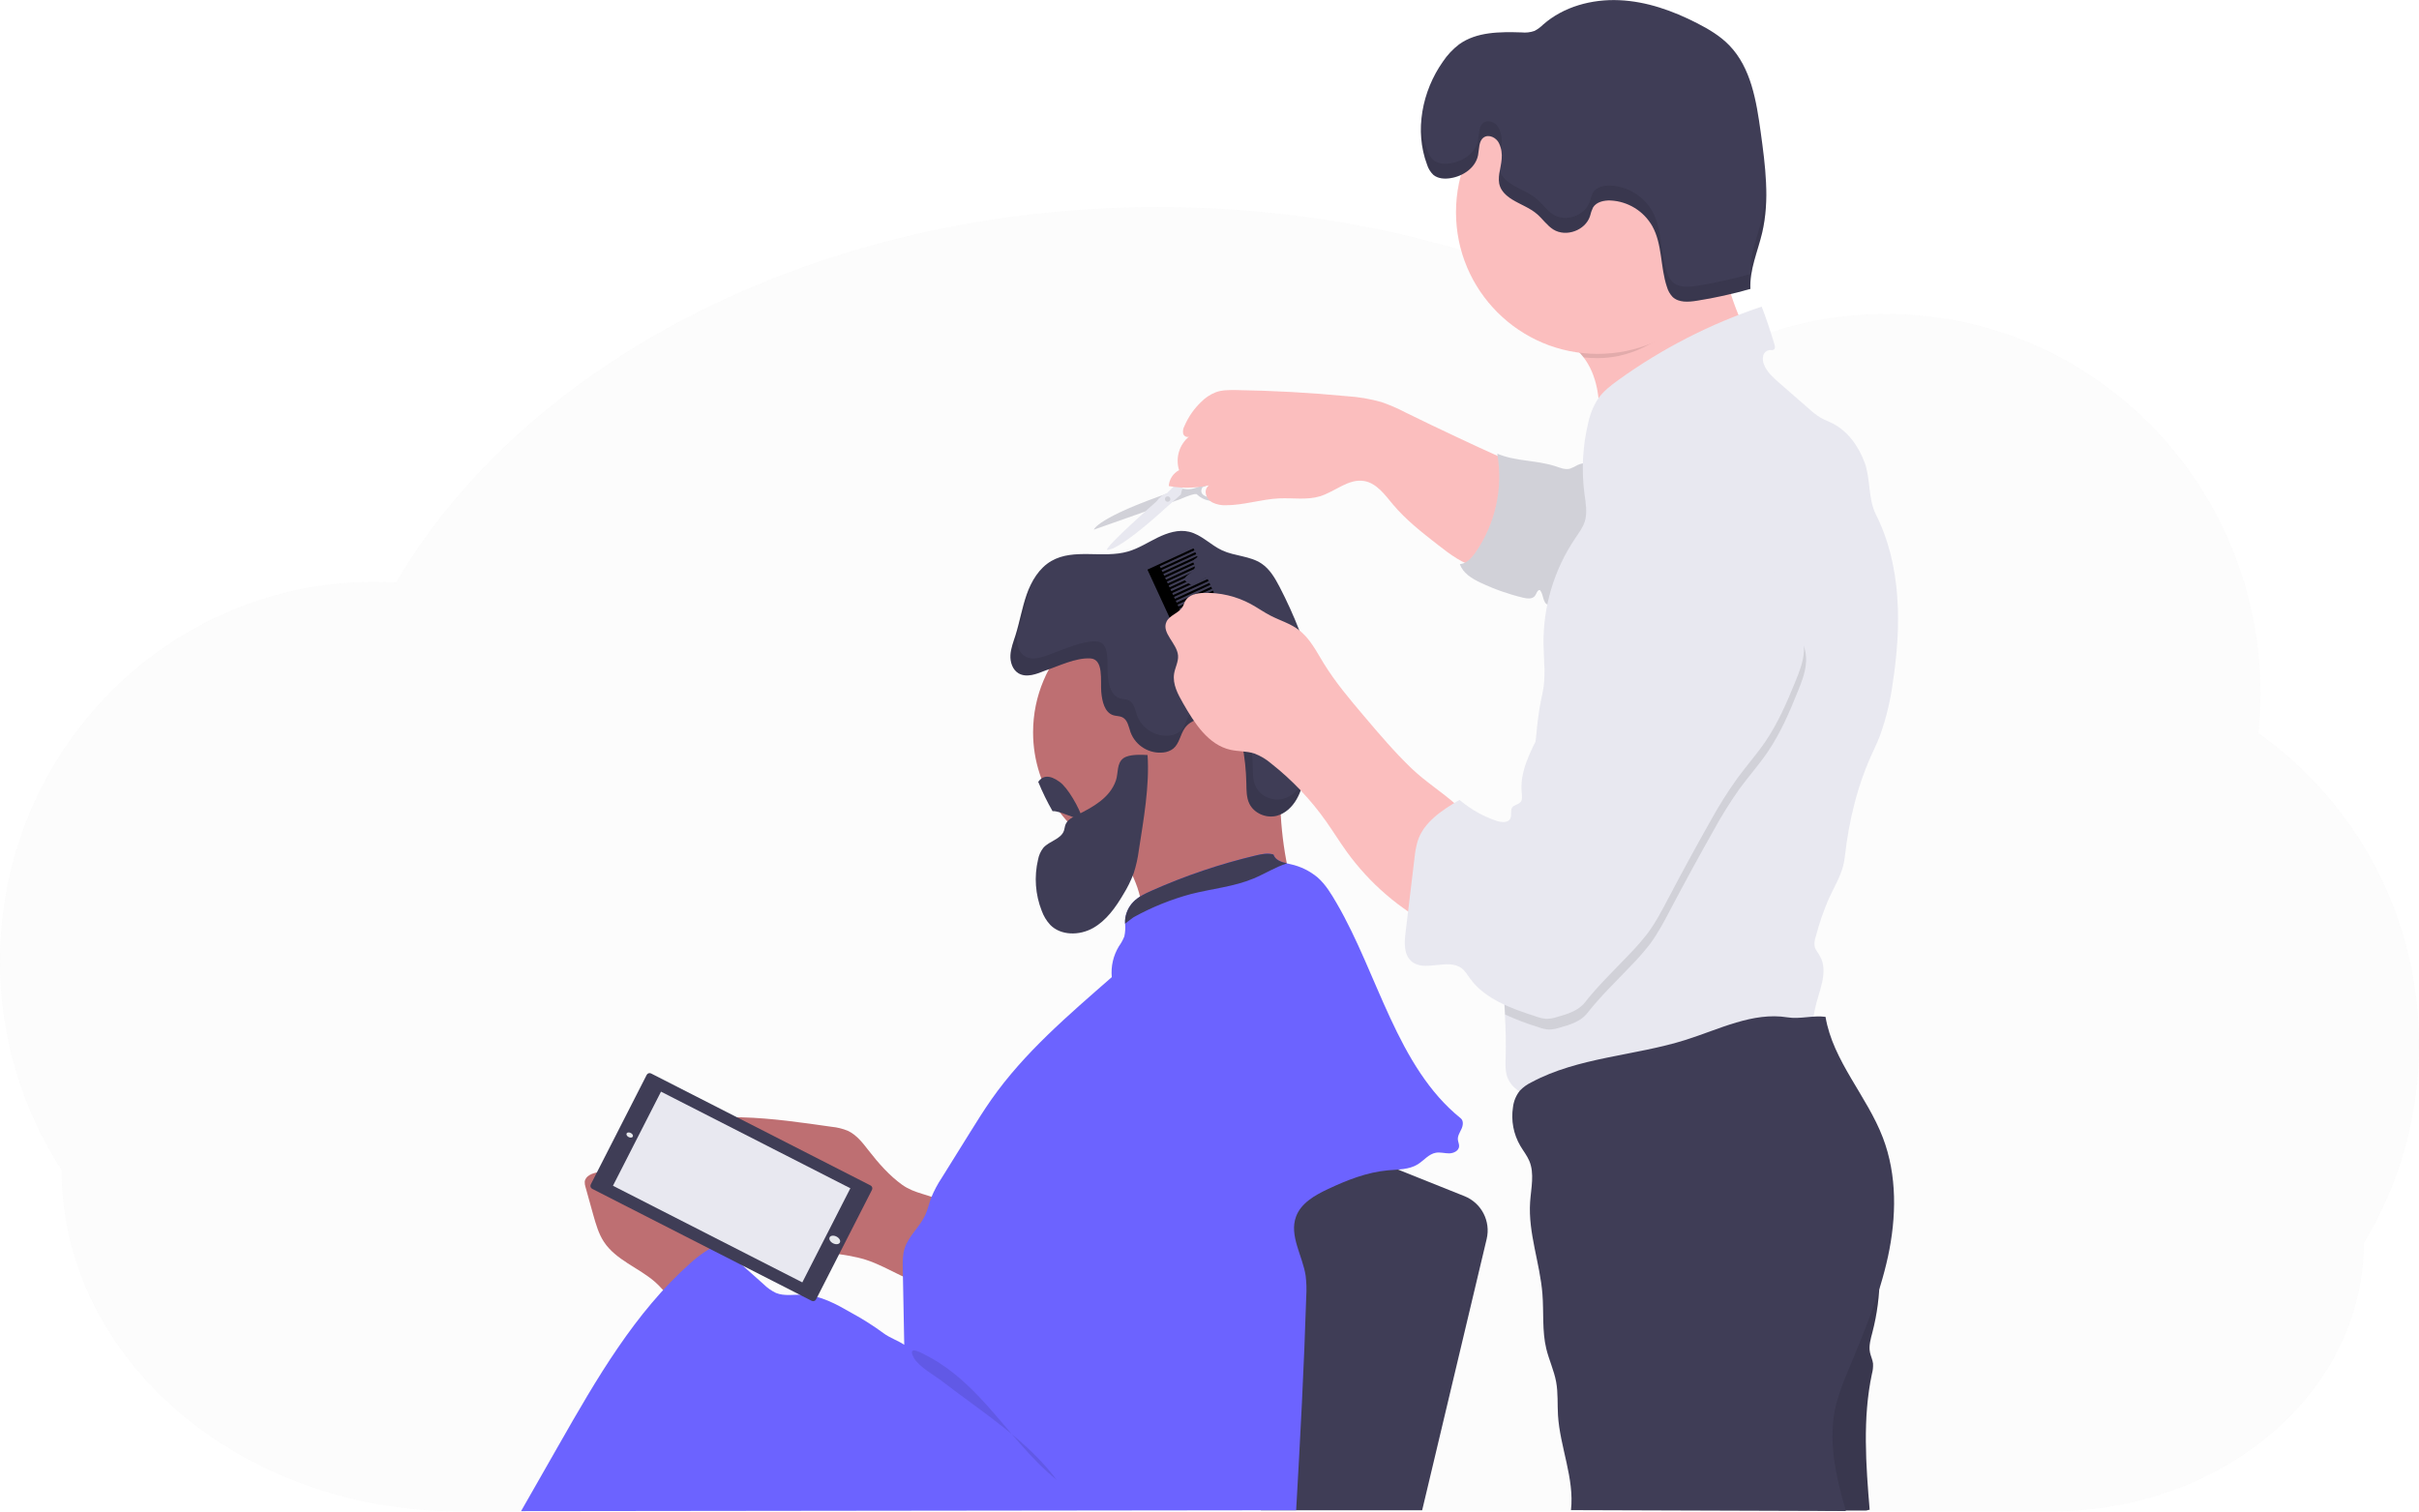
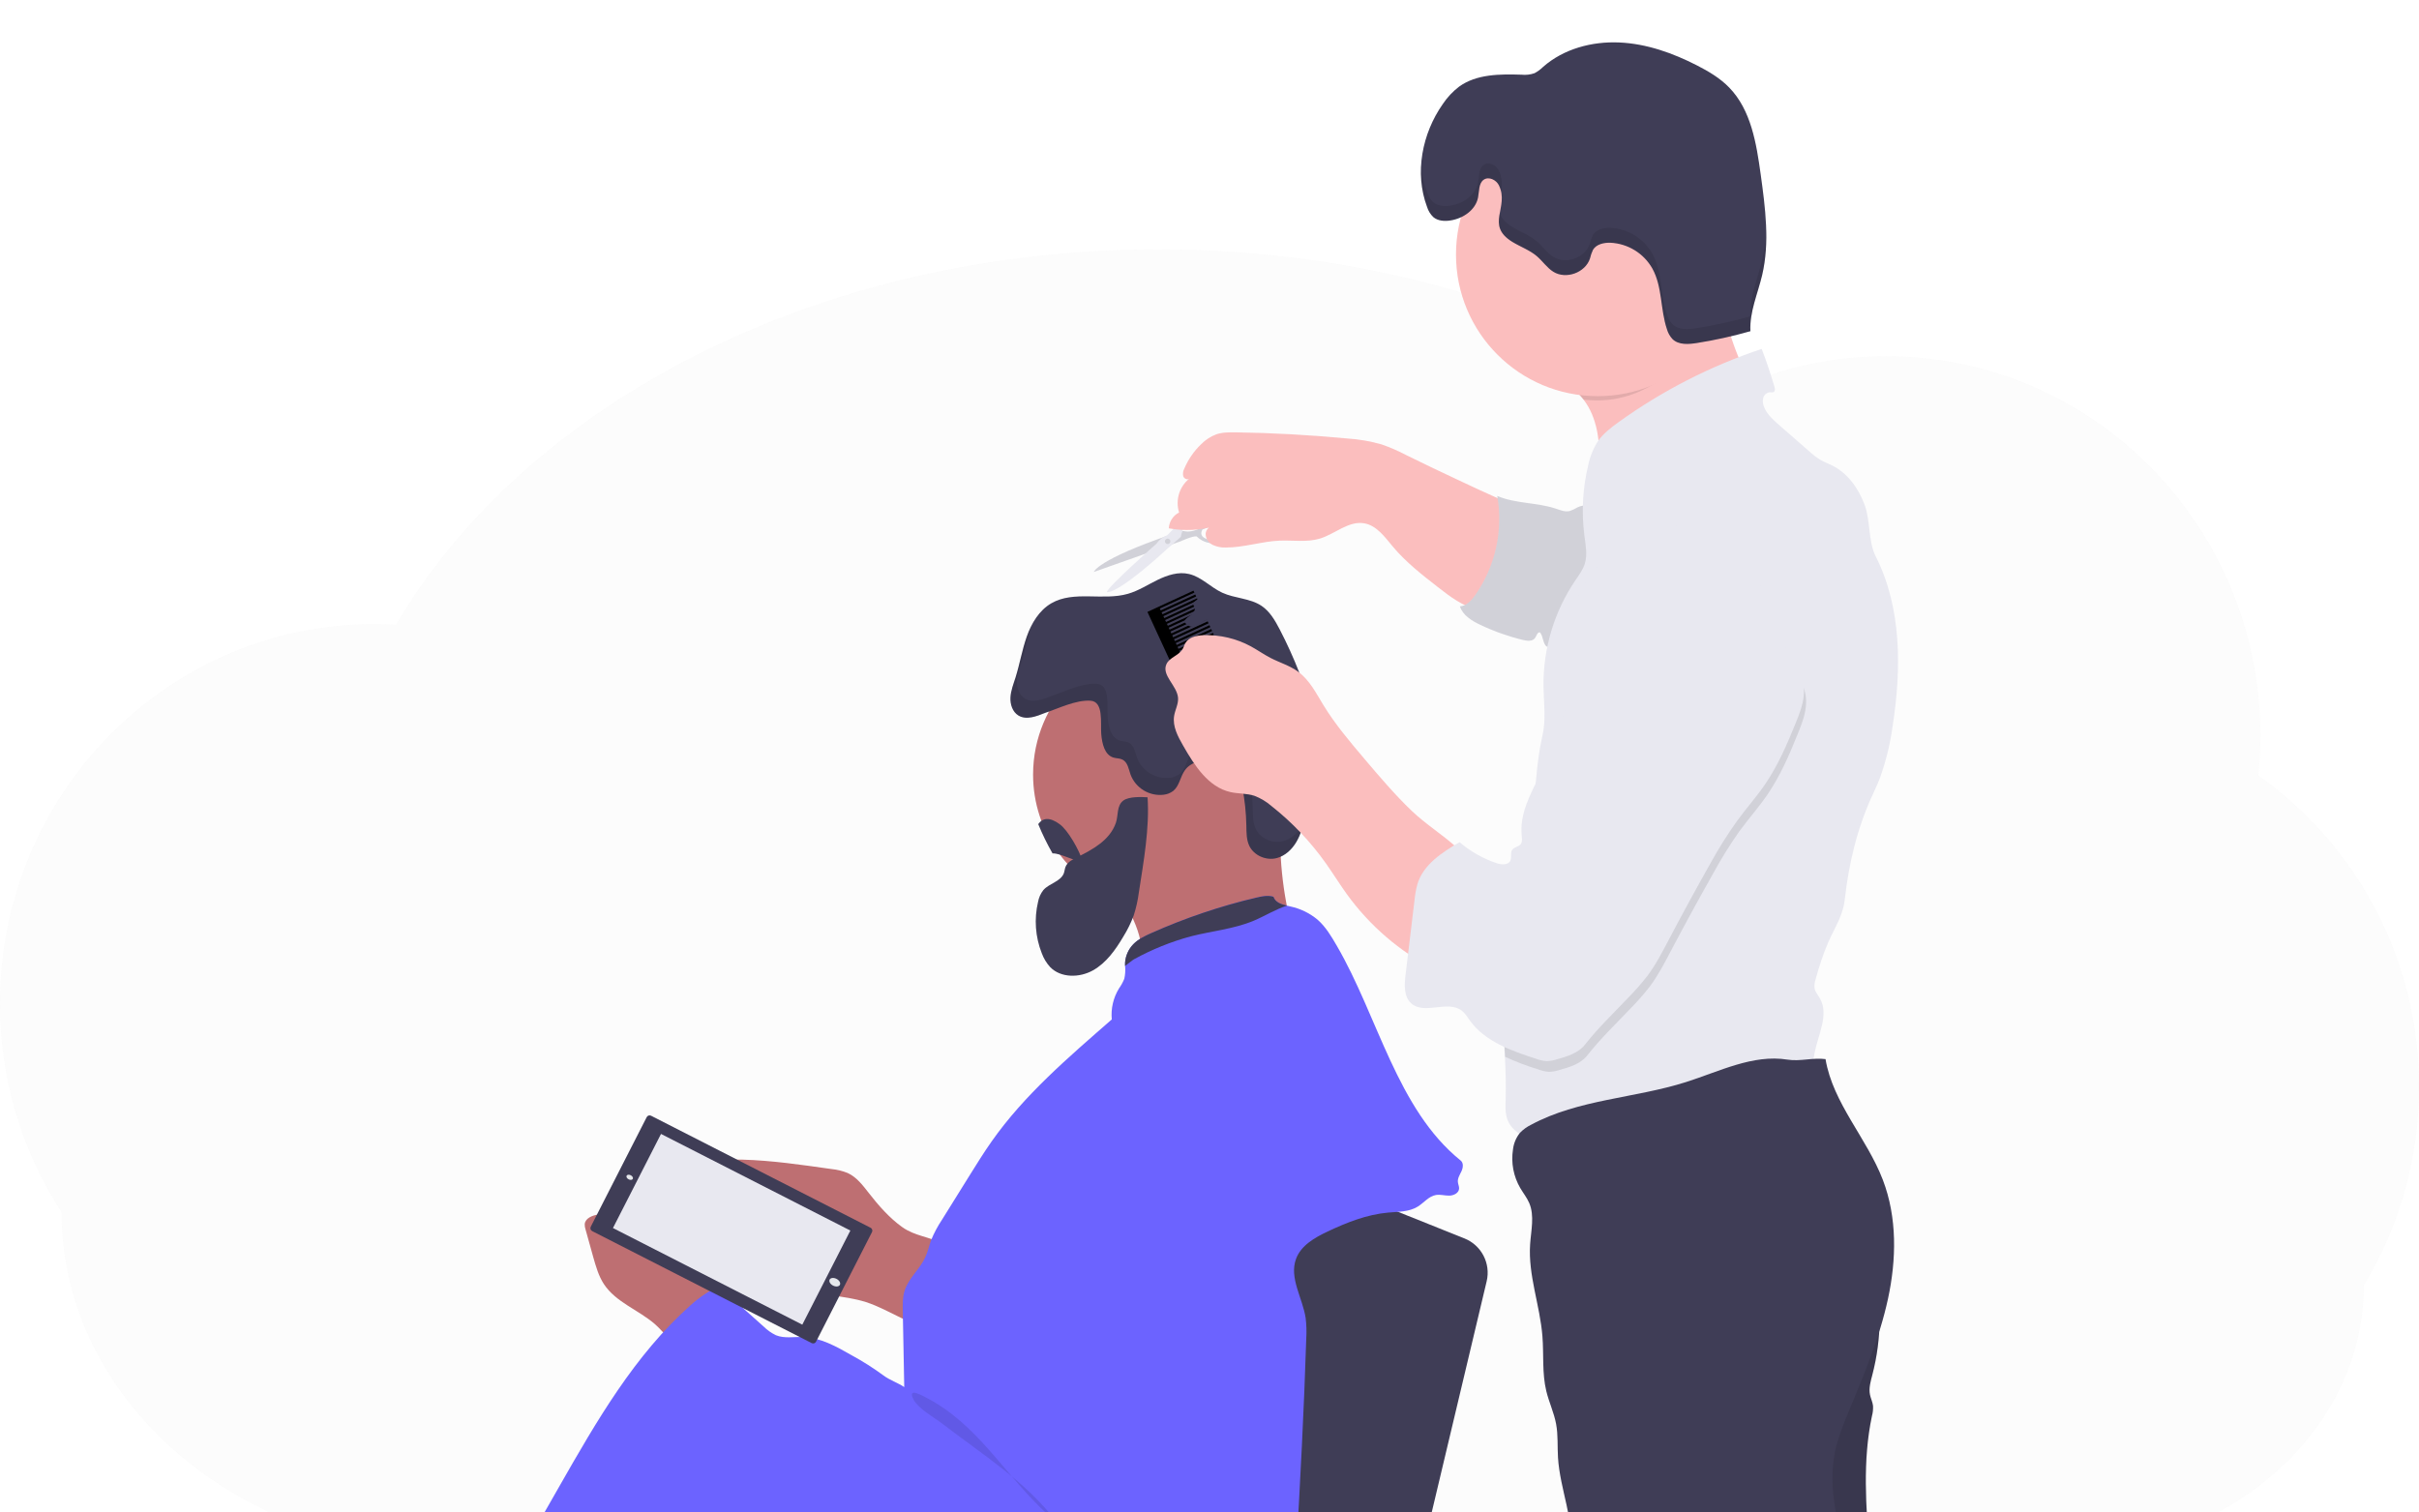
- <svg xmlns="http://www.w3.org/2000/svg" id="ab6f8699-530a-465f-bc42-bb735d7a1b39" data-name="Layer 1" width="1144" height="714.9" viewBox="0 0 1144 714.9">
+ <svg xmlns="http://www.w3.org/2000/svg" id="ab6f8699-530a-465f-bc42-bb735d7a1b39" data-name="Layer 1" width="1144" height="714.9" viewBox="0 -20 1144 714.9">
  <path d="M1172,586.79a180,180,0,0,0-76-147.42,184.71,184.71,0,0,0,1-18.77c0-99.14-79.24-179.51-177-179.51a174.28,174.28,0,0,0-85.91,22.54c-69.19-45.52-159.52-73.07-258.34-73.07-160.79,0-299.1,72.95-360.46,177.55-3.41-.2-6.84-.31-10.3-.31-97.74,0-177,80.37-177,179.51A180.53,180.53,0,0,0,57.12,646h0c0,89.2,84.19,161.5,188,161.5H998.24c81.54,0,147.64-56.77,147.64-126.81h0A180.52,180.52,0,0,0,1172,586.79Z" transform="translate(-28 -92.59)" fill="grey" opacity="0.03" />
  <path d="M856.58,256.72c-7.54,3.18-15.1,6.37-22.12,10.57-3.19,1.9-6.25,4-9.53,5.73-3.53,1.88-7.28,3.3-11,4.82a245.21,245.21,0,0,0-29.84,14.62c.83-10.75-.74-22.43-7.17-30.81a27,27,0,0,0-3.14-3.46c-4.55-4.22-11-5.31-15.47-9,2.72-4.78,8.76-9.12,12.87-12.77q6.66-5.89,13.82-11.17a196.76,196.76,0,0,1,30.35-18.43c6.76-3.31,13.82-6.27,21.28-7.28a4.62,4.62,0,0,1,2.81.25c1.16.64,1.58,2.08,1.86,3.37,1.39,6.45,2.1,13.07,3.26,19.57a83.48,83.48,0,0,0,2.31,9.89,120.66,120.66,0,0,0,4.31,11.31Q853.89,250.32,856.58,256.72Z" transform="translate(-28 -92.59)" fill="#fbbebe" />
  <path d="M642.57,439A63,63,0,0,1,528.8,476.29,62.84,62.84,0,0,1,516.57,439a63,63,0,0,1,126,0Z" transform="translate(-28 -92.59)" fill="#be6f72" />
  <path d="M557,494.52c3.37,5.81,6.77,11.67,8.93,18s3,13.34,1.22,19.81c21.46-11.3,47-10.39,70.62-16.11a2.54,2.54,0,0,0,1.63-.86,2.59,2.59,0,0,0,0-2.08,172.89,172.89,0,0,1-5.63-56.2l-12.33,7.29a157.84,157.84,0,0,1-16.75,9c-8.15,3.57-16.8,5.73-25.31,8.23-6.74,2-20.12,4.59-24.36,10.48A11.9,11.9,0,0,1,557,494.52Z" transform="translate(-28 -92.59)" fill="#be6f72" />
  <path d="M522.29,409.8c-4.1,1.65-8.92,3.55-12.69,1.24-2.77-1.71-3.91-5.26-3.74-8.51s1.41-6.33,2.39-9.43c2-6.37,3.08-13,5.31-19.34s5.87-12.45,11.65-15.8c10.64-6.16,24.41-1.07,36.22-4.48,5-1.43,9.35-4.31,14-6.57s9.88-4,14.9-2.79c5.88,1.37,10.22,6.32,15.7,8.84,6,2.76,13.18,2.57,18.64,6.26,3.87,2.62,6.31,6.85,8.48,11a208.81,208.81,0,0,1,16.35,41.9,63.54,63.54,0,0,1,2.67,16c.05,6.94-1.83,13.74-3.69,20.44l-3,10.6c-1.11,4-2.25,8-4.35,11.62s-5.34,6.67-9.35,7.72c-5,1.29-10.82-1.21-13-5.89-1.34-2.9-1.28-6.22-1.35-9.41a104.74,104.74,0,0,0-2-18.6c-.62-3.07-1.45-6.26-3.54-8.58-2.7-3-7-4-11-4.07-4.68-.06-9.81,1.21-12.54,5-2.19,3.06-2.57,7.36-5.48,9.75a9.07,9.07,0,0,1-4.45,1.81,14.87,14.87,0,0,1-15.73-9.45c-.92-2.64-1.37-5.92-3.87-7.16-1.3-.65-2.85-.53-4.24-.95-4.26-1.29-5.38-6.69-5.77-11.12-.45-5.19,1.28-15.44-5.17-15.79C536.69,403.66,528.68,407.67,522.29,409.8Z" transform="translate(-28 -92.59)" fill="#3f3d56" />
  <path d="M537.4,478.09c-2.22,1.07-4.65,2.32-5.52,4.62-.34.9-.4,1.89-.71,2.81-1.41,4.07-6.91,4.87-9.75,8.11a12.77,12.77,0,0,0-2.51,5.61,40.68,40.68,0,0,0,1.76,24.24,19.56,19.56,0,0,0,4,6.6c5.08,5.18,13.84,5.08,20.17,1.55s10.7-9.72,14.41-16a55.68,55.68,0,0,0,4.91-10,61,61,0,0,0,2.43-10.89c2.22-14.41,5.12-30.39,4.12-45-3-.19-8.73-.4-11.38,1.48-3.32,2.36-2.4,7.12-3.6,10.57C552.89,470.09,544.65,474.47,537.4,478.09Z" transform="translate(-28 -92.59)" fill="#3f3d56" />
  <path d="M540,480c-3.75.23-10.47-3.92-14.23-3.71A117.11,117.11,0,0,1,519,462.43c2-2.87,5.22-3.57,10.09,0C533,465.18,538.4,474.69,540,480Z" transform="translate(-28 -92.59)" fill="#3f3d56" />
  <path d="M596.53,322c-4.07,2.15-6.59,2.25-8.6,1.82s-6,1.57-6,1.57c-35.25,12.06-36.64,17.75-36.64,17.75l40.81-14.41c7.85-3.44,8-2.23,8-2.23,6,5.64,13.64,1.82,13.64,1.82s10.57-5,7.46-9.81S600.61,319.89,596.53,322Zm17-.9s-3,8-13.79,6.7c0,0-5.3-.78-3.06-4.73,0,0,11-4.62,13.91-4.29S613.5,321.14,613.5,321.14Z" transform="translate(-28 -92.59)" fill="#e8e8f0" />
  <path d="M596.53,322c-4.07,2.15-6.59,2.25-8.6,1.82s-6,1.57-6,1.57c-35.25,12.06-36.64,17.75-36.64,17.75l40.81-14.41c7.85-3.44,8-2.23,8-2.23,6,5.64,13.64,1.82,13.64,1.82s10.57-5,7.46-9.81S600.61,319.89,596.53,322Zm17-.9s-3,8-13.79,6.7c0,0-5.3-.78-3.06-4.73,0,0,11-4.62,13.91-4.29S613.5,321.14,613.5,321.14Z" transform="translate(-28 -92.59)" opacity="0.1" />
  <path d="M598.77,299.7c-6.1.2-7.37,4.76-7.37,4.76a8.79,8.79,0,0,0-.57,10.53L580,325.76a10.89,10.89,0,0,0-5.06,4s-23.78,21-23.43,22.91c0,0,3.88,2,28.49-20.43l6.46-5.72s1.43-10.69,11.52-12.72c0,0,1,.44,1.53-1.94a11.34,11.34,0,0,1,2.23-3.07C603.08,307.55,604.87,299.49,598.77,299.7Zm1.71,7.23s-3.27,8.44-7.93,6-.13-8.07-.13-8.07C600.5,297,600.48,306.93,600.48,306.93Z" transform="translate(-28 -92.59)" fill="#e8e8f0" />
  <circle cx="552.21" cy="236.08" r="1.29" opacity="0.1" />
  <path d="M693.06,287.88a85.16,85.16,0,0,0-11.69-5.08A77.82,77.82,0,0,0,665,280q-26.26-2.5-52.68-2.9c-3.11,0-6.29-.07-9.24,1a19.71,19.71,0,0,0-7,4.59,34.85,34.85,0,0,0-8,11.58,5.14,5.14,0,0,0-.5,3.58c.4,1.16,2,1.93,2.91,1.11A14.91,14.91,0,0,0,585.61,315a9.11,9.11,0,0,0-4.87,7.5,47.69,47.69,0,0,0,21.86-1.06c-2.12-.54-4.31,1.45-4.44,3.63a5.94,5.94,0,0,0,3.31,5.25,13.29,13.29,0,0,0,6.36,1.26c8.47,0,16.71-2.87,25.16-3.24,6.46-.29,13.12.88,19.29-1,7.16-2.22,13.55-8.51,20.93-7.2,5.89,1.05,9.73,6.52,13.57,11.1,6.14,7.31,13.73,13.23,21.26,19.1,5.8,4.52,11.86,9.16,19.05,10.69a10.58,10.58,0,0,0,6.52-.31,11.13,11.13,0,0,0,4.24-4c7.75-11,7.76-24.85,7.31-37.74-.23-6.59-1.67-7.48-7.77-10.21Q726.77,304,716.23,299,704.59,293.56,693.06,287.88Z" transform="translate(-28 -92.59)" fill="#fbbebe" />
  <path d="M774.11,312.56a21.09,21.09,0,0,1-3.76,1.77c-2.19.52-4.42-.41-6.55-1.13-9-3-19-2.29-27.7-6a63,63,0,0,1-10.39,46.85c-1.8,2.56-4.17,5.18-7.29,5.38,1.39,4.27,5.67,6.85,9.73,8.77a104.46,104.46,0,0,0,20.24,7.14c2,.47,4.44.7,5.6-1,.7-1,1-2.71,2.23-2.65,1.88,2,1.26,6.1,3.86,7a5,5,0,0,0,2.47,0l5.8-1a10.63,10.63,0,0,0,4.88-1.68,9.56,9.56,0,0,0,2.23-2.84c6.5-11.07,9-23.88,10-36.53.49-6.28,1.1-12.94.67-19.24C785.73,312,778.81,310.37,774.11,312.56Z" transform="translate(-28 -92.59)" fill="#e8e8f0" />
  <path d="M774.11,312.56a21.09,21.09,0,0,1-3.76,1.77c-2.19.52-4.42-.41-6.55-1.13-9-3-19-2.29-27.7-6a63,63,0,0,1-10.39,46.85c-1.8,2.56-4.17,5.18-7.29,5.38,1.39,4.27,5.67,6.85,9.73,8.77a104.46,104.46,0,0,0,20.24,7.14c2,.47,4.44.7,5.6-1,.7-1,1-2.71,2.23-2.65,1.88,2,1.26,6.1,3.86,7a5,5,0,0,0,2.47,0l5.8-1a10.63,10.63,0,0,0,4.88-1.68,9.56,9.56,0,0,0,2.23-2.84c6.5-11.07,9-23.88,10-36.53.49-6.28,1.1-12.94.67-19.24C785.73,312,778.81,310.37,774.11,312.56Z" transform="translate(-28 -92.59)" opacity="0.1" />
  <path d="M438.88,636.93c-2.85-3.66-5.78-7.54-10-9.47a27.38,27.38,0,0,0-7.6-1.86c-14.07-2-28.17-4.08-42.37-4.47-4.64-.13-9.62,0-13.4,2.71-4.33,3.09-6,8.78-6.24,14.09a39.74,39.74,0,0,0,15.32,33c8.5,6.48,19.24,9.19,29.72,11.33,5.51,1.13,11.05,2.14,16.61,3s11.22,1.54,16.59,3.26c11.48,3.68,21.61,12,33.65,12.69a2.65,2.65,0,0,0,1.65-.28,2.8,2.8,0,0,0,1-1.7c2.65-9.35,11.84-31.74,0-38.28-6.19-3.41-13.06-3.56-19.12-7.89S443.48,642.84,438.88,636.93Z" transform="translate(-28 -92.59)" fill="#be6f72" />
  <path d="M337.79,699c-7.79-6.78-18.54-10.37-24.2-19-2.49-3.8-3.75-8.26-5-12.64l-3.68-13.22a6.89,6.89,0,0,1-.38-2.53c.28-2.76,3.53-4.07,6.27-4.5,14-2.18,28.58,3.46,39.06,13s17.21,22.7,21.16,36.34a3.41,3.41,0,0,1,.12,2.18,3.36,3.36,0,0,1-1.54,1.46c-5.06,3-11.86,7.37-17.77,8.29S342,702.62,337.79,699Z" transform="translate(-28 -92.59)" fill="#be6f72" />
  <path d="M679.57,642l41,16.41a17.47,17.47,0,0,1,10.51,20.26L700.57,807H624.29l13.28-146S666.57,637,679.57,642Z" transform="translate(-28 -92.59)" fill="#3f3d56" />
  <path d="M719.17,626.6c-.76,1.66-1.88,3.3-1.71,5.11.1,1.08.66,2.1.58,3.17-.16,2.1-2.59,3.27-4.69,3.29s-4.21-.66-6.28-.3c-3.4.58-5.7,3.71-8.64,5.52-4.1,2.52-9.22,2.37-14,2.8-10,.9-19.46,4.65-28.51,8.92-6.15,2.9-12.68,6.62-15,13-3.33,9,3.13,18.48,4.56,28a53.73,53.73,0,0,1,.28,9.66c-1.05,33.62-2.86,67.63-4.78,101.21l-366.56.43,18.05-31.63c17.6-30.85,35.67-62.28,62.22-85.87a55.9,55.9,0,0,1,13.14-8.84l21.29,19a21.42,21.42,0,0,0,5.85,4.13c4,1.63,8.48.7,12.77.84,8.25.27,15.79,4.48,22.95,8.59a131.73,131.73,0,0,1,15.12,9.59c2.82,2.16,6.89,3.51,9.83,5.5l-.69-35.9c-.07-3.24-.12-6.56.85-9.65,1.88-6,7.25-10.24,9.83-15.95,1.17-2.57,1.74-5.37,2.72-8a54.5,54.5,0,0,1,5.14-9.65l13.27-21.32c3.28-5.26,6.55-10.52,10.11-15.59,15.57-22.21,36.53-40,56.92-57.85a23.82,23.82,0,0,1,3.35-14.56,22.37,22.37,0,0,0,2.58-4.69,19.56,19.56,0,0,0,.37-6c0-.51,0-1,0-1.54a13.94,13.94,0,0,1,3.86-8.72c2.34-2.43,5.47-3.91,8.55-5.29A279.3,279.3,0,0,1,622,497.23c2.71-.64,5.58-1.24,8.25-.43.81,2.61,3.57,3.53,6.33,4.19l1.77.41a29.64,29.64,0,0,1,12.74,6.22c3.87,3.38,6.53,7.9,9.12,12.35,19.47,33.43,28.44,77.29,58.56,101.58C720.23,622.7,719.93,625,719.17,626.6Z" transform="translate(-28 -92.59)" fill="#6c63ff" />
  <path d="M842,216c-10.54,23.17-31.31,46-58.43,46a66,66,0,0,1-6.63-.33,27,27,0,0,0-3.14-3.46c-4.55-4.22-11-5.31-15.47-9,2.72-4.78,8.76-9.12,12.87-12.77q6.66-5.89,13.82-11.17a196.76,196.76,0,0,1,30.35-18.43c6.76-3.31,13.82-6.27,21.28-7.28a4.62,4.62,0,0,1,2.81.25c1.16.64,1.58,2.08,1.86,3.37C842.71,209.58,840.84,209.5,842,216Z" transform="translate(-28 -92.59)" opacity="0.1" />
  <circle cx="755.57" cy="100.4" r="67" fill="#fbbebe" />
  <path d="M923.1,415.82a121.77,121.77,0,0,1-5.68,23.79c-1,2.81-2.23,5.55-3.5,8.25-7.45,15.79-11.54,32.86-13.49,50.22a27.77,27.77,0,0,1-.75,4.05c-1.47,5.6-4.57,10.6-6.94,15.87a129.24,129.24,0,0,0-6,17.53,9.78,9.78,0,0,0-.56,4.71c.37,1.69,1.59,3,2.45,4.53,4.44,7.65-.69,17-2.42,25.66-.59,3-.85,6.26-2.8,8.6-1.66,2-4.24,2.92-6.69,3.76a757.3,757.3,0,0,1-106.94,27.84c-5.41,1-11,1.93-16.37.93s-10.72-4.32-12.56-9.5c-1.06-3-.88-6.26-.79-9.44.2-6.68,0-13.4-.36-20.13-1.16-22.15-3.79-44.38,2-65.6,1.73-6.26,4.17-12.3,6.13-18.49,3.83-12.07,4.82-24.55,5.78-37.07.79-10.32,1.56-20.68,3.87-30.86,1.72-7.59.58-15.48.48-23.26a87.59,87.59,0,0,1,15-50c1.73-2.55,3.63-5.07,4.54-8,1.28-4.2.4-8.71-.18-13.07a91.76,91.76,0,0,1,1.74-33.31,34,34,0,0,1,4.61-11.49c2.49-3.63,6.06-6.37,9.63-8.95a253,253,0,0,1,67.83-34.75c2.23,5.64,4.37,12.23,6.08,18,.23.78.39,1.77-.25,2.27s-1.3.23-2,.25a3.6,3.6,0,0,0-3.09,2.65,6.54,6.54,0,0,0,.38,4.24c1.36,3.5,4.29,6.11,7.11,8.58L883.54,286a34.71,34.71,0,0,0,5.53,4.22c1.78,1,3.72,1.71,5.55,2.63,7.34,3.71,12.41,10.94,15.24,18.66s1.55,17,5.24,24.33C927.36,360.14,927.26,388.89,923.1,415.82Z" transform="translate(-28 -92.59)" fill="#e8e8f0" />
  <path d="M913.78,670.08a107.22,107.22,0,0,1-.31,52.85c-.81,3.09-1.76,6.29-1.12,9.42.37,1.78,1.24,3.45,1.44,5.26a15.4,15.4,0,0,1-.53,4.9c-4.44,21-2.85,42.82-1.06,64.25-.76,0-1,.35-1.8.35H891.13c-.34-5.63-7.34-9.85-10.76-14.34A37.12,37.12,0,0,1,874,761.58c3-12,11.84-21.59,16.37-33.06,5-12.62,4.57-26.91,9.88-39.39C903.3,681.92,909,676.29,913.78,670.08Z" transform="translate(-28 -92.59)" fill="#3f3d56" />
  <path d="M913.78,670.08a107.22,107.22,0,0,1-.31,52.85c-.81,3.09-1.76,6.29-1.12,9.42.37,1.78,1.24,3.45,1.44,5.26a15.4,15.4,0,0,1-.53,4.9c-4.44,21-2.85,42.82-1.06,64.25-.76,0-1,.35-1.8.35H891.13c-.34-5.63-7.34-9.85-10.76-14.34A37.12,37.12,0,0,1,874,761.58c3-12,11.84-21.59,16.37-33.06,5-12.62,4.57-26.91,9.88-39.39C903.3,681.92,909,676.29,913.78,670.08Z" transform="translate(-28 -92.59)" opacity="0.1" />
  <path d="M873.34,573.83c-16.38-2.62-32.25,5.63-48.07,10.64-24.17,7.65-50.78,8.12-73.11,20.13a18.67,18.67,0,0,0-5.34,3.86,15.29,15.29,0,0,0-3.29,7.82A27.75,27.75,0,0,0,747,634.63c1.39,2.36,3.14,4.53,4.22,7.06,2.56,6,.85,12.92.41,19.48-1,14.65,4.68,28.91,5.82,43.55.68,8.63-.21,17.45,1.82,25.87,1.27,5.28,3.66,10.26,4.65,15.6s.56,10.56.89,15.84c.93,15.13,7.82,29.83,6.14,44.9l130,.43c-4.82-16.77-8.83-34.11-4.46-51a120.23,120.23,0,0,1,5.64-15.65c7.27-17.57,14.74-35.19,18.75-53.77s4.37-38.42-2.42-56.18c-7.56-19.8-23.63-36.27-27.13-57.17C885.33,572.79,879.35,574.79,873.34,573.83Z" transform="translate(-28 -92.59)" fill="#3f3d56" />
  <path d="M736.91,160.31c-1.26-2.64-4.83-4.38-7.23-2.71S727.59,163,727,166c-1.14,5.9-7,9.92-13,10.86-2.81.45-5.94.27-8.12-1.55a11.3,11.3,0,0,1-3-4.89c-6-16-2.35-34.68,7.47-48.64A34.23,34.23,0,0,1,718,113.6c8.27-6,19.33-6,29.56-5.68a14,14,0,0,0,6.15-.71,17,17,0,0,0,4.08-3c9.69-8.52,23.08-12.1,36-11.53s25.35,5,36.83,10.89c5.49,2.81,10.87,6,15.17,10.44,10.33,10.63,12.85,26.38,14.88,41.06,2.18,15.84,4.35,32.12.68,47.69-2.08,8.82-6,17.44-5.54,26.49a213.89,213.89,0,0,1-25.28,5.59c-4,.63-8.62,1-11.55-1.83a11.44,11.44,0,0,1-2.64-4.68c-3.17-9.37-2.11-20.07-6.9-28.73a24.1,24.1,0,0,0-19.77-12.18c-3.14-.11-6.71.66-8.32,3.35a20.67,20.67,0,0,0-1.42,4.12c-2.22,6.69-11.31,10-17.3,6.27-3-1.88-5.05-5-7.76-7.34-3.44-2.95-7.85-4.47-11.71-6.85C730.3,179,741.89,170.76,736.91,160.31Z" transform="translate(-28 -92.59)" fill="#3f3d56" />
  <path d="M636.62,501c-5.47,1.75-10.45,4.92-15.77,7.15-9.37,3.91-19.67,4.82-29.5,7.32a121.18,121.18,0,0,0-27.11,10.92c-.63.34-2.61,2-4.19,3.14,0-.51,0-1,0-1.54a13.94,13.94,0,0,1,3.86-8.72c2.34-2.43,5.47-3.91,8.55-5.29A279.3,279.3,0,0,1,622,497.23c2.71-.64,5.58-1.24,8.25-.43C631.1,499.41,633.86,500.33,636.62,501Z" transform="translate(-28 -92.59)" fill="#3f3d56" />
  <path d="M494.85,757.45c10.76,12,20.41,25.1,32.93,35.22-14.45-19.19-35.18-32-53.92-46.47-3.8-2.94-11.4-7.11-13.7-11.36-3.63-6.66,4.39-1.93,7.72-.12C478.28,740.37,487,748.71,494.85,757.45Z" transform="translate(-28 -92.59)" opacity="0.1" />
  <path d="M882,407.17c-.51,4.32-2.12,8.42-3.75,12.44-4,10-8.29,19.9-14.33,28.77-4.16,6.11-9.11,11.63-13.45,17.6a202,202,0,0,0-12.24,19.73Q828,503.83,818.29,522.25c-3.09,5.88-6.16,11.81-10.15,17.12a118,118,0,0,1-9,10.24c-7,7.38-14.19,14.2-20.45,22.2-3.1,4-8.27,5.54-13.1,6.9a17.82,17.82,0,0,1-5,.9,17.26,17.26,0,0,1-5-1.11,126.72,126.72,0,0,1-15.8-6c-1.16-22.15-3.79-44.38,2-65.6,1.73-6.26,4.17-12.3,6.13-18.49,3.83-12.07,4.82-24.55,5.78-37.07,1.19-2.51,2.46-5,3.69-7.42,8.34-16.48,15.37-34.63,13.2-53a99,99,0,0,1-1.15-10,37.68,37.68,0,0,1,2.05-12.07,66.74,66.74,0,0,1,38-41,21.27,21.27,0,0,1,9-2c4,.21,7.83,2.29,11.73,1.53,13.21,5.81,23.9,15.73,31.89,27.75s8.43,28.08,17.12,39.6C881.8,398.23,882.5,402.86,882,407.17Z" transform="translate(-28 -92.59)" opacity="0.1" />
  <polygon points="564.86 260.31 564.44 259.4 548.1 266.94 545.37 268.2 542.65 269.45 565.69 319.4 568.41 318.14 571.14 316.88 587.48 309.34 587.06 308.44 570.72 315.98 570.3 315.07 586.64 307.53 586.22 306.62 569.88 314.16 569.46 313.25 585.8 305.71 585.39 304.8 569.04 312.34 568.62 311.44 584.97 303.9 584.55 302.99 568.2 310.53 567.78 309.62 584.13 302.08 583.71 301.17 567.37 308.71 566.95 307.8 583.29 300.26 582.87 299.36 566.53 306.9 566.11 305.99 582.45 298.45 582.03 297.54 565.69 305.08 565.27 304.17 581.62 296.63 581.2 295.72 564.85 303.26 564.43 302.36 580.78 294.81 580.36 293.91 564.01 301.45 563.6 300.54 579.94 293 579.52 292.09 563.18 299.63 562.76 298.72 579.1 291.18 578.68 290.27 562.34 297.81 561.92 296.91 578.26 289.37 577.85 288.46 561.5 296 561.08 295.09 577.43 287.55 577.01 286.64 560.66 294.18 560.25 293.27 576.59 285.74 576.17 284.83 559.83 292.37 559.41 291.46 575.75 283.92 575.33 283.01 558.99 290.55 558.57 289.64 574.91 282.1 574.5 281.19 558.15 288.74 557.73 287.83 574.08 280.29 573.66 279.38 557.31 286.92 556.89 286.01 573.24 278.47 572.82 277.56 556.48 285.1 556.06 284.19 572.4 276.65 571.98 275.75 555.64 283.29 555.22 282.38 571.56 274.84 571.14 273.93 554.8 281.47 554.38 280.56 570.73 273.02 570.31 272.12 553.96 279.65 553.54 278.75 569.89 271.21 569.47 270.3 553.12 277.84 552.71 276.93 569.05 269.39 568.63 268.48 552.29 276.02 551.87 275.11 568.21 267.57 567.79 266.67 551.45 274.21 551.03 273.3 567.37 265.76 566.96 264.85 550.61 272.39 550.19 271.48 566.54 263.94 566.12 263.03 549.77 270.57 549.35 269.67 565.7 262.13 565.28 261.22 548.93 268.76 548.52 267.85 564.86 260.31" />
  <path d="M644.16,462.76c-2.11,3.57-5.34,6.67-9.35,7.72-5,1.29-10.82-1.21-13-5.89-1.34-2.9-1.28-6.22-1.35-9.41a104.74,104.74,0,0,0-2-18.6c-.62-3.07-1.45-6.26-3.54-8.58-2.7-3-7-4-11-4.07-4.68-.06-9.81,1.21-12.54,5-2.19,3.06-2.57,7.36-5.48,9.75a9.07,9.07,0,0,1-4.45,1.81,14.87,14.87,0,0,1-15.73-9.45c-.92-2.64-1.37-5.92-3.87-7.16-1.3-.65-2.85-.53-4.24-.95-4.26-1.29-5.38-6.69-5.77-11.12-.45-5.19,1.28-15.44-5.17-15.79-6.9-.38-14.91,3.63-21.3,5.76-4.1,1.65-8.92,3.55-12.69,1.24-2.77-1.71-3.91-5.26-3.74-8.51s1.41-6.33,2.39-9.43c1.68-5.24,2.69-10.68,4.23-16a47.48,47.48,0,0,0-1.93,4.62c-2.22,6.31-3.26,13-5.3,19.34-1,3.1-2.22,6.18-2.39,9.43s1,6.8,3.74,8.51c3.77,2.31,8.59.41,12.69-1.24,6.39-2.13,14.4-6.14,21.3-5.76,6.45.35,4.72,10.6,5.17,15.79.39,4.43,1.51,9.83,5.77,11.12,1.39.42,2.94.3,4.24.95,2.5,1.24,3,4.52,3.87,7.16a14.87,14.87,0,0,0,15.73,9.45,9.07,9.07,0,0,0,4.45-1.81c2.91-2.39,3.29-6.69,5.48-9.75,2.73-3.81,7.86-5.08,12.54-5,4,.06,8.35,1.06,11,4.07,2.09,2.32,2.92,5.51,3.54,8.58a104.74,104.74,0,0,1,2,18.6c.07,3.19,0,6.51,1.35,9.41,2.17,4.68,8,7.18,13,5.89,4-1.05,7.24-4.15,9.35-7.72a40,40,0,0,0,3.68-9.24C644.62,461.94,644.4,462.35,644.16,462.76Z" transform="translate(-28 -92.59)" opacity="0.1" />
  <path d="M695.6,456.12c-8-7.68-15.23-16.18-22.41-24.66-6.88-8.11-13.78-16.26-19.32-25.33-3.43-5.61-6.49-11.73-11.76-15.66-4-3-8.89-4.4-13.31-6.69-3.18-1.65-6.11-3.74-9.25-5.45a44,44,0,0,0-22.34-5.27c-3.23.11-6.9.86-8.56,3.64-.57.95-.84,2.06-1.42,3-1.79,3-6.1,3.85-7.57,7-2.48,5.3,5,10.17,5.47,16,.22,2.92-1.39,5.64-1.86,8.53-.8,5,1.79,9.77,4.29,14.13,5.35,9.34,11.86,19.57,22.37,21.92,3.72.83,7.65.56,11.28,1.74a26.68,26.68,0,0,1,8,4.77A131,131,0,0,1,655.05,481c3.38,4.77,6.44,9.75,9.85,14.49a117.8,117.8,0,0,0,41.57,35.74l12.27-39c1.89-6,3.38-14.23-2-18.91C710,467.25,702.23,462.46,695.6,456.12Z" transform="translate(-28 -92.59)" fill="#fbbebe" />
  <path d="M829.17,322.42c-3.9.75-7.77-1.32-11.73-1.53a21.21,21.21,0,0,0-9,2,66.78,66.78,0,0,0-38,41A38.06,38.06,0,0,0,768.42,376c.06,3.35.76,6.65,1.15,10,2.17,18.34-4.86,36.5-13.19,53-4.61,9.11-9.81,18.72-8.72,28.87.14,1.36.36,2.89-.47,4-1,1.32-3.16,1.39-4.09,2.78s-.08,3.49-.82,5.06c-1,2.22-4.26,1.95-6.59,1.16a53,53,0,0,1-17.43-9.9c-8.31,4.85-17.2,10.63-19.93,19.85A44.05,44.05,0,0,0,697,498l-4.29,35.8c-.57,4.74-.85,10.3,2.73,13.46,6.17,5.46,17.16-1.61,23.76,3.33,1.69,1.26,2.79,3.14,4,4.85,7.21,9.89,19.62,14.24,31.26,18a17.57,17.57,0,0,0,5,1.1,17,17,0,0,0,5-.9c4.84-1.36,10-2.94,13.1-6.89,6.27-8,13.46-14.82,20.46-22.2a121.26,121.26,0,0,0,9-10.24c4-5.32,7.06-11.25,10.15-17.13q9.69-18.42,19.92-36.54A201.75,201.75,0,0,1,849.44,461c4.35-6,9.29-11.5,13.45-17.6,6-8.88,10.31-18.82,14.33-28.77,1.63-4,3.24-8.13,3.76-12.44s-.18-8.94-2.8-12.41c-8.69-11.53-9.12-27.58-17.11-39.6S842.39,328.22,829.17,322.42Z" transform="translate(-28 -92.59)" fill="#e8e8f0" />
  <path d="M593.13,357a1.89,1.89,0,0,0-.86,1.35c0,.5.41.89.63,1.34.61,1.28-.37,2.76-1.49,3.64s-2.48,1.56-3.09,2.85a1,1,0,0,0-.12.56,1.2,1.2,0,0,0,.44.66,5.45,5.45,0,0,0,2.47,1.62c1.53.32,3-.69,4.3-1.52a23.28,23.28,0,0,1,4.48-2.2,4.37,4.37,0,0,0,1.35-.67,3,3,0,0,0,.87-1.86c.34-2.51-1-4.92-2.53-7C597.74,353.32,594.7,355.65,593.13,357Z" transform="translate(-28 -92.59)" fill="#3f3d56" />
  <rect x="314.13" y="623.51" width="119.62" height="61.27" rx="1.54" transform="translate(310.2 -191.08) rotate(27.04)" fill="#3f3d56" />
  <rect x="323.8" y="629.09" width="100.54" height="49.98" transform="translate(310.19 -191.14) rotate(27.04)" fill="#e8e8f0" />
  <ellipse cx="325.81" cy="629.44" rx="1.09" ry="1.65" transform="translate(-410.95 540.95) rotate(-62.96)" fill="#e6e8ec" />
  <ellipse cx="422.77" cy="679.06" rx="1.79" ry="2.72" transform="translate(-402.25 654.38) rotate(-62.96)" fill="#e6e8ec" />
  <g opacity="0.1">
    <path d="M861.33,195.72c-2.08,8.82-6,17.44-5.54,26.49a213.89,213.89,0,0,1-25.28,5.59c-4,.63-8.62,1-11.55-1.83a11.44,11.44,0,0,1-2.64-4.68c-3.17-9.37-2.11-20.07-6.9-28.73a24.1,24.1,0,0,0-19.77-12.18c-3.14-.11-6.71.66-8.32,3.35a20.67,20.67,0,0,0-1.42,4.12c-2.22,6.69-11.31,10-17.3,6.27-3-1.88-5.05-5-7.76-7.34-3.44-2.95-7.85-4.47-11.71-6.85-3.48-2.14-5.15-4.3-5.86-6.53-.88,4.81-1.13,9.23,5.86,13.53,3.86,2.38,8.27,3.9,11.71,6.85,2.71,2.32,4.72,5.46,7.76,7.34,6,3.71,15.08.42,17.3-6.27a20.67,20.67,0,0,1,1.42-4.12c1.61-2.69,5.18-3.46,8.32-3.35a24.1,24.1,0,0,1,19.77,12.18c4.79,8.66,3.73,19.36,6.9,28.73A11.44,11.44,0,0,0,819,233c2.93,2.8,7.56,2.46,11.55,1.83a213.89,213.89,0,0,0,25.28-5.59c-.49-9.05,3.46-17.67,5.54-26.49a84,84,0,0,0,1.91-22A77.18,77.18,0,0,1,861.33,195.72Z" transform="translate(-28 -92.59)" />
    <path d="M737.88,163.11a15.63,15.63,0,0,0-1-9.8c-1.26-2.64-4.83-4.38-7.23-2.71S727.59,156,727,159c-1.14,5.9-7,9.92-13,10.86-2.81.45-5.94.27-8.12-1.55a11.3,11.3,0,0,1-3-4.89,46.46,46.46,0,0,1-2.77-12.94,47.64,47.64,0,0,0,2.77,19.94,11.3,11.3,0,0,0,3,4.89c2.18,1.82,5.31,2,8.12,1.55,5.93-.94,11.82-5,13-10.86.57-3,.18-6.63,2.66-8.35s6,.07,7.23,2.71A13.52,13.52,0,0,1,737.88,163.11Z" transform="translate(-28 -92.59)" />
  </g>
</svg>
